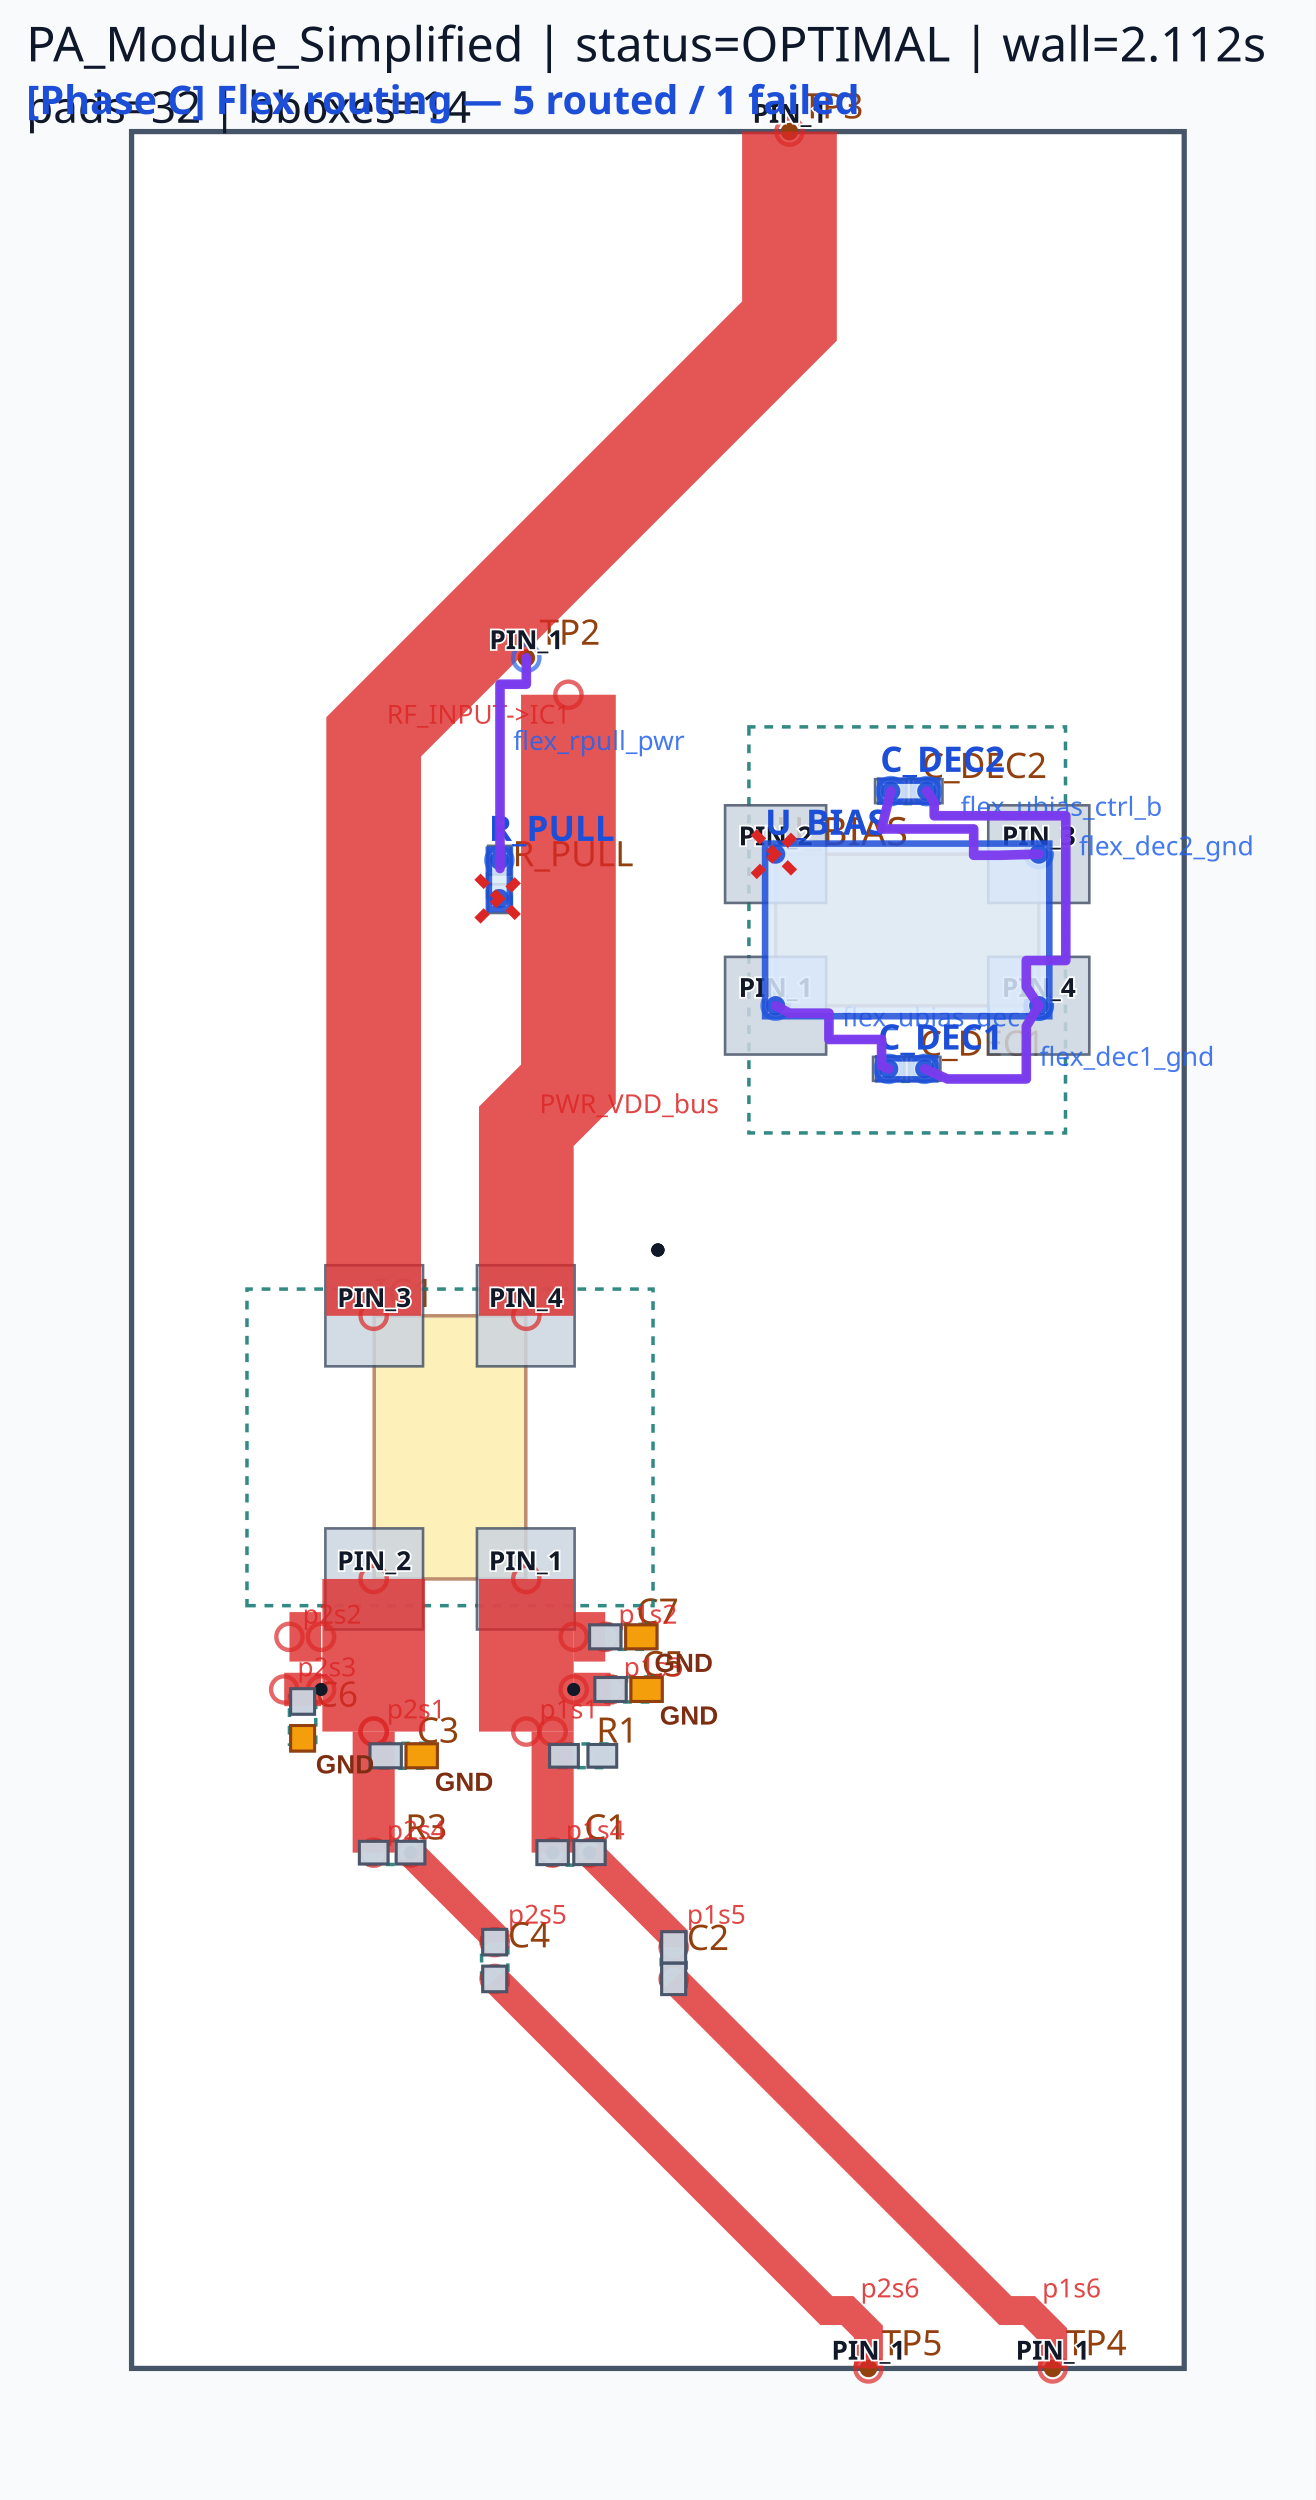
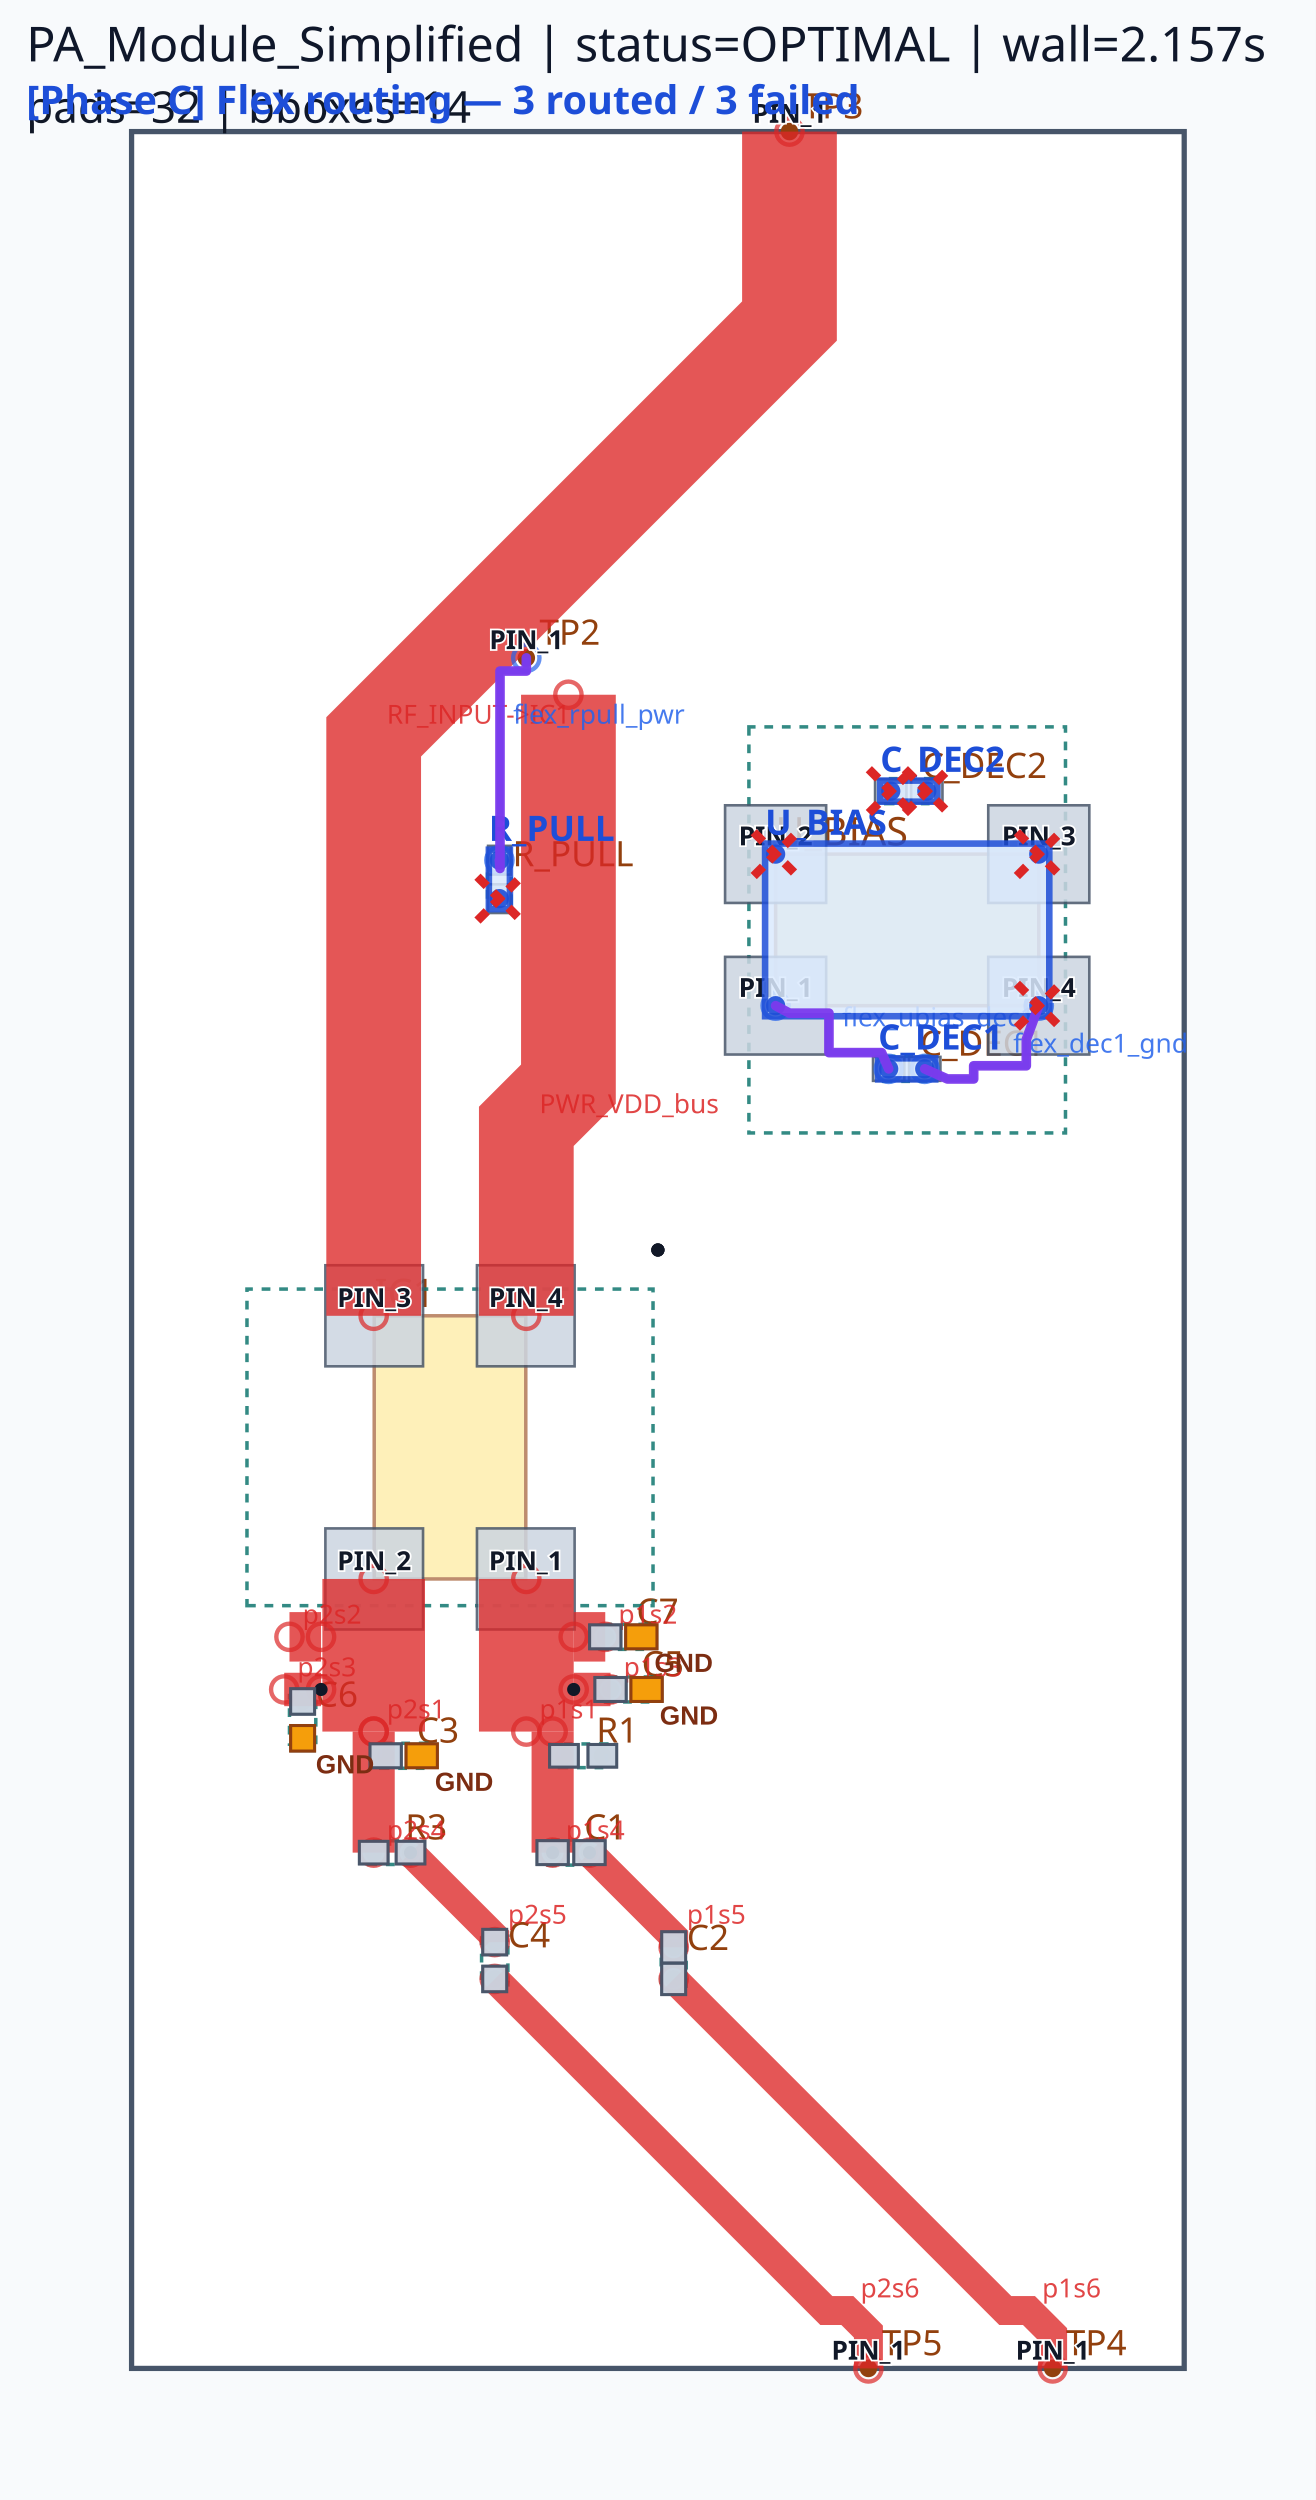
<svg xmlns="http://www.w3.org/2000/svg" viewBox="0 0 300.0 570.0" width="300.0" height="570.0">
  <rect x="0" y="0" width="100%" height="100%" fill="#f8fafc" />
  <rect x="30.00" y="30.00" width="240.00" height="510.00" fill="#ffffff" stroke="#475569" stroke-width="1.2" />
  <rect x="85.32" y="300.00" width="34.56" height="60.00" fill="#fde68a" stroke="#92400e" stroke-width="0.8" opacity="0.6" />
  <text x="85.32" y="298.00" font-family="sans-serif" font-size="9" fill="#92400e">IC1</text>
  <circle cx="120.00" cy="150.00" r="2" fill="#92400e" />
  <text x="123.00" y="147.00" font-family="sans-serif" font-size="8" fill="#92400e">TP2</text>
  <circle cx="180.00" cy="30.00" r="2" fill="#92400e" />
  <text x="183.00" y="27.00" font-family="sans-serif" font-size="8" fill="#92400e">TP3</text>
  <circle cx="240.00" cy="540.00" r="2" fill="#92400e" />
  <text x="243.00" y="537.00" font-family="sans-serif" font-size="8" fill="#92400e">TP4</text>
  <circle cx="198.00" cy="540.00" r="2" fill="#92400e" />
  <text x="201.00" y="537.00" font-family="sans-serif" font-size="8" fill="#92400e">TP5</text>
  <circle cx="126.00" cy="422.40" r="2" fill="#92400e" />
  <circle cx="134.40" cy="422.40" r="2" fill="#92400e" />
  <text x="133.20" y="419.40" font-family="sans-serif" font-size="8" fill="#92400e">C1</text>
  <circle cx="153.60" cy="444.00" r="2" fill="#92400e" />
  <circle cx="153.60" cy="451.20" r="2" fill="#92400e" />
  <text x="156.60" y="444.60" font-family="sans-serif" font-size="8" fill="#92400e">C2</text>
  <circle cx="112.80" cy="442.80" r="2" fill="#92400e" />
  <circle cx="112.80" cy="451.20" r="2" fill="#92400e" />
  <text x="115.80" y="444.00" font-family="sans-serif" font-size="8" fill="#92400e">C4</text>
  <circle cx="128.58" cy="400.32" r="2" fill="#92400e" />
  <circle cx="137.34" cy="400.32" r="2" fill="#92400e" />
  <text x="135.96" y="397.32" font-family="sans-serif" font-size="8" fill="#92400e">R1</text>
  <circle cx="85.20" cy="422.40" r="2" fill="#92400e" />
  <circle cx="93.60" cy="422.40" r="2" fill="#92400e" />
  <text x="92.40" y="419.40" font-family="sans-serif" font-size="8" fill="#92400e">R3</text>
  <circle cx="87.93" cy="400.32" r="2" fill="#92400e" />
  <circle cx="96.15" cy="400.32" r="2" fill="#92400e" />
  <text x="95.04" y="397.32" font-family="sans-serif" font-size="8" fill="#92400e">C3</text>
  <circle cx="139.20" cy="385.20" r="2" fill="#92400e" />
  <circle cx="147.42" cy="385.20" r="2" fill="#92400e" />
  <text x="146.31" y="382.20" font-family="sans-serif" font-size="8" fill="#92400e">C5</text>
  <circle cx="69.00" cy="396.33" r="2" fill="#92400e" />
  <circle cx="69.00" cy="387.93" r="2" fill="#92400e" />
  <text x="72.00" y="389.13" font-family="sans-serif" font-size="8" fill="#92400e">C6</text>
  <circle cx="138.00" cy="373.20" r="2" fill="#92400e" />
  <circle cx="146.22" cy="373.20" r="2" fill="#92400e" />
  <text x="145.11" y="370.20" font-family="sans-serif" font-size="8" fill="#92400e">C7</text>
  <rect x="176.84" y="194.74" width="60.00" height="34.56" fill="#fde68a" stroke="#92400e" stroke-width="0.8" opacity="0.6" />
  <text x="176.84" y="192.74" font-family="sans-serif" font-size="9" fill="#92400e">U_BIAS</text>
  <circle cx="202.62" cy="243.70" r="2" fill="#92400e" />
  <circle cx="210.84" cy="243.70" r="2" fill="#92400e" />
  <text x="209.73" y="240.70" font-family="sans-serif" font-size="8" fill="#92400e">C_DEC1</text>
  <circle cx="113.86" cy="204.89" r="2" fill="#92400e" />
  <circle cx="113.86" cy="196.13" r="2" fill="#92400e" />
  <text x="116.86" y="197.51" font-family="sans-serif" font-size="8" fill="#92400e">R_PULL</text>
  <circle cx="203.09" cy="180.38" r="2" fill="#92400e" />
  <circle cx="211.31" cy="180.38" r="2" fill="#92400e" />
  <text x="210.20" y="177.38" font-family="sans-serif" font-size="8" fill="#92400e">C_DEC2</text>
  <path d="M 56.31,366.09 L 148.89,366.09 L 148.89,293.91 L 56.31,293.91 Z" class="component-bbox" fill="none" stroke="#0f766e" stroke-width="0.8" stroke-dasharray="2 2" opacity="0.85" />
  <path d="M 124.95,425.25 L 135.45,425.25 L 135.45,419.55 L 124.95,419.55 Z" class="component-bbox" fill="none" stroke="#0f766e" stroke-width="0.8" stroke-dasharray="2 2" opacity="0.85" />
  <path d="M 150.75,442.35 L 150.75,452.85 L 156.45,452.85 L 156.45,442.35 Z" class="component-bbox" fill="none" stroke="#0f766e" stroke-width="0.8" stroke-dasharray="2 2" opacity="0.85" />
  <path d="M 109.80,441.45 L 109.80,452.55 L 115.80,452.55 L 115.80,441.45 Z" class="component-bbox" fill="none" stroke="#0f766e" stroke-width="0.8" stroke-dasharray="2 2" opacity="0.85" />
  <path d="M 127.56,403.02 L 138.36,403.02 L 138.36,397.62 L 127.56,397.62 Z" class="component-bbox" fill="none" stroke="#0f766e" stroke-width="0.8" stroke-dasharray="2 2" opacity="0.85" />
  <path d="M 84.00,425.10 L 94.80,425.10 L 94.80,419.70 L 84.00,419.70 Z" class="component-bbox" fill="none" stroke="#0f766e" stroke-width="0.8" stroke-dasharray="2 2" opacity="0.85" />
  <path d="M 86.79,403.17 L 97.29,403.17 L 97.29,397.47 L 86.79,397.47 Z" class="component-bbox" fill="none" stroke="#0f766e" stroke-width="0.8" stroke-dasharray="2 2" opacity="0.85" />
  <path d="M 138.06,388.05 L 148.56,388.05 L 148.56,382.35 L 138.06,382.35 Z" class="component-bbox" fill="none" stroke="#0f766e" stroke-width="0.8" stroke-dasharray="2 2" opacity="0.85" />
  <path d="M 72.00,397.68 L 72.00,386.58 L 66.00,386.58 L 66.00,397.68 Z" class="component-bbox" fill="none" stroke="#0f766e" stroke-width="0.8" stroke-dasharray="2 2" opacity="0.85" />
  <path d="M 136.86,376.05 L 147.36,376.05 L 147.36,370.35 L 136.86,370.35 Z" class="component-bbox" fill="none" stroke="#0f766e" stroke-width="0.8" stroke-dasharray="2 2" opacity="0.85" />
  <path d="M 170.75,165.73 L 170.75,258.31 L 242.93,258.31 L 242.93,165.73 Z" class="component-bbox" fill="none" stroke="#0f766e" stroke-width="0.8" stroke-dasharray="2 2" opacity="0.85" />
  <path d="M 201.48,246.55 L 211.98,246.55 L 211.98,240.85 L 201.48,240.85 Z" class="component-bbox" fill="none" stroke="#0f766e" stroke-width="0.8" stroke-dasharray="2 2" opacity="0.85" />
  <path d="M 116.56,205.91 L 116.56,195.11 L 111.16,195.11 L 111.16,205.91 Z" class="component-bbox" fill="none" stroke="#0f766e" stroke-width="0.8" stroke-dasharray="2 2" opacity="0.85" />
  <path d="M 201.95,183.23 L 212.45,183.23 L 212.45,177.53 L 201.95,177.53 Z" class="component-bbox" fill="none" stroke="#0f766e" stroke-width="0.8" stroke-dasharray="2 2" opacity="0.85" />
  <polygon points="108.75,348.48 108.75,371.52 131.01,371.52 131.01,348.48" fill="#cbd5e1" stroke="#475569" stroke-width="0.6" opacity="0.85" />
  <polygon points="74.19,348.48 74.19,371.52 96.45,371.52 96.45,348.48" fill="#cbd5e1" stroke="#475569" stroke-width="0.6" opacity="0.85" />
  <polygon points="96.45,311.52 96.45,288.48 74.19,288.48 74.19,311.52" fill="#cbd5e1" stroke="#475569" stroke-width="0.6" opacity="0.85" />
  <polygon points="131.01,311.52 131.01,288.48 108.75,288.48 108.75,311.52" fill="#cbd5e1" stroke="#475569" stroke-width="0.6" opacity="0.85" />
  <polygon points="122.43,425.13 129.57,425.13 129.57,419.67 122.43,419.67" fill="#cbd5e1" stroke="#475569" stroke-width="0.6" opacity="0.85" />
  <polygon points="130.83,425.13 137.97,425.13 137.97,419.67 130.83,419.67" fill="#cbd5e1" stroke="#475569" stroke-width="0.6" opacity="0.85" />
  <polygon points="150.87,440.43 150.87,447.57 156.33,447.57 156.33,440.43" fill="#cbd5e1" stroke="#475569" stroke-width="0.6" opacity="0.85" />
  <polygon points="150.87,447.63 150.87,454.77 156.33,454.77 156.33,447.63" fill="#cbd5e1" stroke="#475569" stroke-width="0.6" opacity="0.85" />
  <polygon points="115.53,445.71 115.53,439.89 110.07,439.89 110.07,445.71" fill="#cbd5e1" stroke="#475569" stroke-width="0.6" opacity="0.85" />
  <polygon points="110.07,448.29 110.07,454.11 115.53,454.11 115.53,448.29" fill="#cbd5e1" stroke="#475569" stroke-width="0.6" opacity="0.85" />
  <polygon points="125.31,402.90 131.85,402.90 131.85,397.74 125.31,397.74" fill="#cbd5e1" stroke="#475569" stroke-width="0.6" opacity="0.85" />
  <polygon points="134.07,402.90 140.61,402.90 140.61,397.74 134.07,397.74" fill="#cbd5e1" stroke="#475569" stroke-width="0.6" opacity="0.85" />
  <polygon points="81.93,424.98 88.47,424.98 88.47,419.82 81.93,419.82" fill="#cbd5e1" stroke="#475569" stroke-width="0.6" opacity="0.85" />
  <polygon points="90.33,424.98 96.87,424.98 96.87,419.82 90.33,419.82" fill="#cbd5e1" stroke="#475569" stroke-width="0.6" opacity="0.85" />
  <polygon points="84.36,403.05 91.50,403.05 91.50,397.59 84.36,397.59" fill="#cbd5e1" stroke="#475569" stroke-width="0.6" opacity="0.85" />
  <polygon points="92.58,403.05 99.72,403.05 99.72,397.59 92.58,397.59" fill="#cbd5e1" stroke="#475569" stroke-width="0.6" opacity="0.85" />
  <polygon points="135.63,387.93 142.77,387.93 142.77,382.47 135.63,382.47" fill="#cbd5e1" stroke="#475569" stroke-width="0.6" opacity="0.85" />
  <polygon points="143.85,387.93 150.99,387.93 150.99,382.47 143.85,382.47" fill="#cbd5e1" stroke="#475569" stroke-width="0.6" opacity="0.85" />
  <polygon points="66.27,393.42 66.27,399.24 71.73,399.24 71.73,393.42" fill="#cbd5e1" stroke="#475569" stroke-width="0.6" opacity="0.85" />
  <polygon points="71.73,390.84 71.73,385.02 66.27,385.02 66.27,390.84" fill="#cbd5e1" stroke="#475569" stroke-width="0.6" opacity="0.85" />
  <polygon points="134.43,375.93 141.57,375.93 141.57,370.47 134.43,370.47" fill="#cbd5e1" stroke="#475569" stroke-width="0.6" opacity="0.85" />
  <polygon points="142.65,375.93 149.79,375.93 149.79,370.47 142.65,370.47" fill="#cbd5e1" stroke="#475569" stroke-width="0.6" opacity="0.85" />
  <polygon points="188.36,218.17 165.32,218.17 165.32,240.43 188.36,240.43" fill="#cbd5e1" stroke="#475569" stroke-width="0.6" opacity="0.85" />
  <polygon points="188.36,183.61 165.32,183.61 165.32,205.87 188.36,205.87" fill="#cbd5e1" stroke="#475569" stroke-width="0.6" opacity="0.85" />
  <polygon points="225.32,205.87 248.36,205.87 248.36,183.61 225.32,183.61" fill="#cbd5e1" stroke="#475569" stroke-width="0.6" opacity="0.85" />
  <polygon points="225.32,240.43 248.36,240.43 248.36,218.17 225.32,218.17" fill="#cbd5e1" stroke="#475569" stroke-width="0.6" opacity="0.85" />
  <polygon points="199.05,246.43 206.19,246.43 206.19,240.97 199.05,240.97" fill="#cbd5e1" stroke="#475569" stroke-width="0.6" opacity="0.85" />
  <polygon points="207.27,246.43 214.41,246.43 214.41,240.97 207.27,240.97" fill="#cbd5e1" stroke="#475569" stroke-width="0.6" opacity="0.85" />
  <polygon points="116.44,208.16 116.44,201.62 111.28,201.62 111.28,208.16" fill="#cbd5e1" stroke="#475569" stroke-width="0.6" opacity="0.85" />
  <polygon points="116.44,199.40 116.44,192.86 111.28,192.86 111.28,199.40" fill="#cbd5e1" stroke="#475569" stroke-width="0.6" opacity="0.85" />
  <polygon points="199.52,183.11 206.66,183.11 206.66,177.65 199.52,177.65" fill="#cbd5e1" stroke="#475569" stroke-width="0.6" opacity="0.85" />
  <polygon points="207.74,183.11 214.88,183.11 214.88,177.65 207.74,177.65" fill="#cbd5e1" stroke="#475569" stroke-width="0.6" opacity="0.85" />
  <polyline points="85.20,360.00 85.20,394.80" fill="none" stroke="#dc2626" stroke-width="23.40" stroke-linecap="butt" stroke-linejoin="miter" opacity="0.78" />
  <circle cx="85.20" cy="360.00" r="3" fill="none" stroke="#dc2626" stroke-width="1.0" opacity="0.7" />
  <circle cx="85.20" cy="394.80" r="3" fill="none" stroke="#dc2626" stroke-width="1.0" opacity="0.7" />
  <text x="88.20" y="391.80" font-family="sans-serif" font-size="6" fill="#dc2626" opacity="0.85">p2s1</text>
  <polyline points="120.00,360.00 120.00,394.80" fill="none" stroke="#dc2626" stroke-width="21.60" stroke-linecap="butt" stroke-linejoin="miter" opacity="0.78" />
  <circle cx="120.00" cy="360.00" r="3" fill="none" stroke="#dc2626" stroke-width="1.0" opacity="0.7" />
  <circle cx="120.00" cy="394.80" r="3" fill="none" stroke="#dc2626" stroke-width="1.0" opacity="0.7" />
  <text x="123.00" y="391.80" font-family="sans-serif" font-size="6" fill="#dc2626" opacity="0.85">p1s1</text>
  <polyline points="126.00,394.80 126.00,422.40" fill="none" stroke="#dc2626" stroke-width="9.60" stroke-linecap="butt" stroke-linejoin="miter" opacity="0.78" />
  <circle cx="126.00" cy="394.80" r="3" fill="none" stroke="#dc2626" stroke-width="1.0" opacity="0.7" />
  <circle cx="126.00" cy="422.40" r="3" fill="none" stroke="#dc2626" stroke-width="1.0" opacity="0.7" />
  <text x="129.00" y="419.40" font-family="sans-serif" font-size="6" fill="#dc2626" opacity="0.85">p1s4</text>
  <polyline points="85.20,394.80 85.20,422.40" fill="none" stroke="#dc2626" stroke-width="9.60" stroke-linecap="butt" stroke-linejoin="miter" opacity="0.78" />
  <circle cx="85.20" cy="394.80" r="3" fill="none" stroke="#dc2626" stroke-width="1.0" opacity="0.7" />
  <circle cx="85.20" cy="422.40" r="3" fill="none" stroke="#dc2626" stroke-width="1.0" opacity="0.7" />
  <text x="88.20" y="419.40" font-family="sans-serif" font-size="6" fill="#dc2626" opacity="0.85">p2s4</text>
  <polyline points="130.80,373.20 138.00,373.20" fill="none" stroke="#dc2626" stroke-width="11.28" stroke-linecap="butt" stroke-linejoin="miter" opacity="0.78" />
  <circle cx="130.80" cy="373.20" r="3" fill="none" stroke="#dc2626" stroke-width="1.0" opacity="0.7" />
  <circle cx="138.00" cy="373.20" r="3" fill="none" stroke="#dc2626" stroke-width="1.0" opacity="0.7" />
  <text x="141.00" y="370.20" font-family="sans-serif" font-size="6" fill="#dc2626" opacity="0.85">p1s2</text>
  <polyline points="73.20,373.20 66.00,373.20" fill="none" stroke="#dc2626" stroke-width="11.28" stroke-linecap="butt" stroke-linejoin="miter" opacity="0.78" />
  <circle cx="73.20" cy="373.20" r="3" fill="none" stroke="#dc2626" stroke-width="1.0" opacity="0.7" />
  <circle cx="66.00" cy="373.20" r="3" fill="none" stroke="#dc2626" stroke-width="1.0" opacity="0.7" />
  <text x="69.00" y="370.20" font-family="sans-serif" font-size="6" fill="#dc2626" opacity="0.85">p2s2</text>
  <polyline points="134.40,422.40 153.60,441.60 153.60,444.00" fill="none" stroke="#dc2626" stroke-width="6.60" stroke-linecap="butt" stroke-linejoin="miter" opacity="0.78" />
  <circle cx="134.40" cy="422.40" r="3" fill="none" stroke="#dc2626" stroke-width="1.0" opacity="0.7" />
  <circle cx="153.60" cy="444.00" r="3" fill="none" stroke="#dc2626" stroke-width="1.0" opacity="0.7" />
  <text x="156.60" y="438.60" font-family="sans-serif" font-size="6" fill="#dc2626" opacity="0.85">p1s5</text>
  <polyline points="93.60,422.40 112.80,441.60 112.80,442.80" fill="none" stroke="#dc2626" stroke-width="6.60" stroke-linecap="butt" stroke-linejoin="miter" opacity="0.78" />
  <circle cx="93.60" cy="422.40" r="3" fill="none" stroke="#dc2626" stroke-width="1.0" opacity="0.7" />
  <circle cx="112.80" cy="442.80" r="3" fill="none" stroke="#dc2626" stroke-width="1.0" opacity="0.7" />
  <text x="115.80" y="438.60" font-family="sans-serif" font-size="6" fill="#dc2626" opacity="0.85">p2s5</text>
  <polyline points="130.80,385.20 139.20,385.20" fill="none" stroke="#dc2626" stroke-width="7.62" stroke-linecap="butt" stroke-linejoin="miter" opacity="0.78" />
  <circle cx="130.80" cy="385.20" r="3" fill="none" stroke="#dc2626" stroke-width="1.0" opacity="0.7" />
  <circle cx="139.20" cy="385.20" r="3" fill="none" stroke="#dc2626" stroke-width="1.0" opacity="0.7" />
  <text x="142.20" y="382.20" font-family="sans-serif" font-size="6" fill="#dc2626" opacity="0.85">p1s3</text>
  <polyline points="73.20,385.20 64.80,385.20" fill="none" stroke="#dc2626" stroke-width="7.62" stroke-linecap="butt" stroke-linejoin="miter" opacity="0.78" />
  <circle cx="73.20" cy="385.20" r="3" fill="none" stroke="#dc2626" stroke-width="1.0" opacity="0.7" />
  <circle cx="64.80" cy="385.20" r="3" fill="none" stroke="#dc2626" stroke-width="1.0" opacity="0.7" />
  <text x="67.80" y="382.20" font-family="sans-serif" font-size="6" fill="#dc2626" opacity="0.85">p2s3</text>
  <polyline points="180.00,30.00 180.00,73.20 85.20,168.00 85.20,300.00" fill="none" stroke="#dc2626" stroke-width="21.60" stroke-linecap="butt" stroke-linejoin="miter" opacity="0.78" />
  <circle cx="180.00" cy="30.00" r="3" fill="none" stroke="#dc2626" stroke-width="1.0" opacity="0.7" />
  <circle cx="85.20" cy="300.00" r="3" fill="none" stroke="#dc2626" stroke-width="1.0" opacity="0.7" />
  <text x="88.20" y="165.00" font-family="sans-serif" font-size="6" fill="#dc2626" opacity="0.85">RF_INPUT-&gt;IC1</text>
  <polyline points="129.60,158.40 129.60,247.20 120.00,256.80 120.00,300.00" fill="none" stroke="#dc2626" stroke-width="21.60" stroke-linecap="butt" stroke-linejoin="miter" opacity="0.78" />
  <circle cx="129.60" cy="158.40" r="3" fill="none" stroke="#dc2626" stroke-width="1.0" opacity="0.7" />
  <circle cx="120.00" cy="300.00" r="3" fill="none" stroke="#dc2626" stroke-width="1.0" opacity="0.7" />
  <text x="123.00" y="253.80" font-family="sans-serif" font-size="6" fill="#dc2626" opacity="0.85">PWR_VDD_bus</text>
  <polyline points="153.60,451.20 229.20,526.80 234.60,526.80 240.00,532.20 240.00,540.00" fill="none" stroke="#dc2626" stroke-width="6.60" stroke-linecap="butt" stroke-linejoin="miter" opacity="0.78" />
  <circle cx="153.60" cy="451.20" r="3" fill="none" stroke="#dc2626" stroke-width="1.0" opacity="0.7" />
  <circle cx="240.00" cy="540.00" r="3" fill="none" stroke="#dc2626" stroke-width="1.0" opacity="0.7" />
  <text x="237.60" y="523.80" font-family="sans-serif" font-size="6" fill="#dc2626" opacity="0.85">p1s6</text>
  <polyline points="112.80,451.20 188.40,526.80 193.20,526.80 198.00,531.60 198.00,540.00" fill="none" stroke="#dc2626" stroke-width="6.60" stroke-linecap="butt" stroke-linejoin="miter" opacity="0.78" />
  <circle cx="112.80" cy="451.20" r="3" fill="none" stroke="#dc2626" stroke-width="1.0" opacity="0.7" />
  <circle cx="198.00" cy="540.00" r="3" fill="none" stroke="#dc2626" stroke-width="1.0" opacity="0.7" />
  <text x="196.20" y="523.80" font-family="sans-serif" font-size="6" fill="#dc2626" opacity="0.85">p2s6</text>
-   <polyline points="176.84,229.30 180.00,231.00 186.00,231.00 189.00,231.00 189.00,237.00 195.00,237.00 201.00,237.00 201.00,243.00 202.62,243.70" fill="none" stroke="#2563eb" stroke-width="1.52" stroke-linecap="butt" stroke-linejoin="miter" opacity="0.78" />
+   <polyline points="176.84,229.30 180.00,231.00 186.00,231.00 189.00,231.00 189.00,237.00 189.00,240.00 195.00,240.00 201.00,240.00 202.62,243.70" fill="none" stroke="#2563eb" stroke-width="1.52" stroke-linecap="butt" stroke-linejoin="miter" opacity="0.78" />
  <circle cx="176.84" cy="229.30" r="3" fill="none" stroke="#2563eb" stroke-width="1.0" opacity="0.7" />
  <circle cx="202.62" cy="243.70" r="3" fill="none" stroke="#2563eb" stroke-width="1.0" opacity="0.7" />
  <text x="192.00" y="234.00" font-family="sans-serif" font-size="6" fill="#2563eb" opacity="0.85">flex_ubias_dec1</text>
-   <polyline points="210.84,243.70 216.00,246.00 222.00,246.00 228.00,246.00 234.00,246.00 234.00,240.00 234.00,234.00 236.84,229.30" fill="none" stroke="#2563eb" stroke-width="1.52" stroke-linecap="butt" stroke-linejoin="miter" opacity="0.78" />
+   <polyline points="210.84,243.70 216.00,246.00 222.00,246.00 222.00,243.00 228.00,243.00 234.00,243.00 234.00,237.00 236.84,229.30" fill="none" stroke="#2563eb" stroke-width="1.52" stroke-linecap="butt" stroke-linejoin="miter" opacity="0.78" />
  <circle cx="210.84" cy="243.70" r="3" fill="none" stroke="#2563eb" stroke-width="1.0" opacity="0.7" />
  <circle cx="236.84" cy="229.30" r="3" fill="none" stroke="#2563eb" stroke-width="1.0" opacity="0.7" />
-   <text x="237.00" y="243.00" font-family="sans-serif" font-size="6" fill="#2563eb" opacity="0.85">flex_dec1_gnd</text>
-   <polyline points="113.86,196.13 114.00,198.00 114.00,192.00 114.00,186.00 114.00,180.00 114.00,174.00 114.00,168.00 114.00,162.00 114.00,156.00 120.00,156.00 120.00,150.00" fill="none" stroke="#2563eb" stroke-width="1.52" stroke-linecap="butt" stroke-linejoin="miter" opacity="0.78" />
+   <text x="231.00" y="240.00" font-family="sans-serif" font-size="6" fill="#2563eb" opacity="0.85">flex_dec1_gnd</text>
+   <polyline points="113.86,196.13 114.00,198.00 114.00,192.00 114.00,186.00 114.00,180.00 114.00,174.00 114.00,168.00 114.00,162.00 114.00,156.00 114.00,153.00 120.00,153.00 120.00,150.00" fill="none" stroke="#2563eb" stroke-width="1.52" stroke-linecap="butt" stroke-linejoin="miter" opacity="0.78" />
  <circle cx="113.86" cy="196.13" r="3" fill="none" stroke="#2563eb" stroke-width="1.0" opacity="0.7" />
  <circle cx="120.00" cy="150.00" r="3" fill="none" stroke="#2563eb" stroke-width="1.0" opacity="0.7" />
-   <text x="117.00" y="171.00" font-family="sans-serif" font-size="6" fill="#2563eb" opacity="0.85">flex_rpull_pwr</text>
-   <polyline points="236.84,194.74 228.00,195.00 222.00,195.00 222.00,189.00 216.00,189.00 210.00,189.00 204.00,189.00 201.00,189.00 203.09,180.38" fill="none" stroke="#2563eb" stroke-width="1.52" stroke-linecap="butt" stroke-linejoin="miter" opacity="0.78" />
-   <circle cx="236.84" cy="194.74" r="3" fill="none" stroke="#2563eb" stroke-width="1.0" opacity="0.7" />
-   <circle cx="203.09" cy="180.38" r="3" fill="none" stroke="#2563eb" stroke-width="1.0" opacity="0.7" />
-   <text x="219.00" y="186.00" font-family="sans-serif" font-size="6" fill="#2563eb" opacity="0.85">flex_ubias_ctrl_b</text>
-   <polyline points="211.31,180.38 213.00,183.00 213.00,186.00 219.00,186.00 225.00,186.00 231.00,186.00 237.00,186.00 243.00,186.00 243.00,192.00 243.00,198.00 243.00,204.00 243.00,210.00 243.00,216.00 243.00,219.00 237.00,219.00 234.00,219.00 234.00,225.00 236.84,229.30" fill="none" stroke="#2563eb" stroke-width="1.52" stroke-linecap="butt" stroke-linejoin="miter" opacity="0.78" />
-   <circle cx="211.31" cy="180.38" r="3" fill="none" stroke="#2563eb" stroke-width="1.0" opacity="0.7" />
-   <circle cx="236.84" cy="229.30" r="3" fill="none" stroke="#2563eb" stroke-width="1.0" opacity="0.7" />
-   <text x="246.00" y="195.00" font-family="sans-serif" font-size="6" fill="#2563eb" opacity="0.85">flex_dec2_gnd</text>
+   <text x="117.00" y="165.00" font-family="sans-serif" font-size="6" fill="#2563eb" opacity="0.85">flex_rpull_pwr</text>
  <circle cx="130.80" cy="385.20" r="1.5" fill="#111827" />
  <circle cx="150.00" cy="285.00" r="1.5" fill="#111827" />
  <circle cx="126.00" cy="422.40" r="1.5" fill="#111827" />
  <circle cx="134.40" cy="422.40" r="1.5" fill="#111827" />
  <circle cx="73.20" cy="385.20" r="1.5" fill="#111827" />
  <circle cx="150.00" cy="285.00" r="1.5" fill="#111827" />
  <circle cx="150.00" cy="285.00" r="1.5" fill="#111827" />
  <circle cx="93.60" cy="422.40" r="1.5" fill="#111827" />
-   <text x="6" y="14" font-family="sans-serif" font-size="11" fill="#0f172a">PA_Module_Simplified | status=OPTIMAL | wall=2.112s</text>
+   <text x="6" y="14" font-family="sans-serif" font-size="11" fill="#0f172a">PA_Module_Simplified | status=OPTIMAL | wall=2.157s</text>
  <text x="6" y="28" font-family="sans-serif" font-size="10" fill="#111827">pads=32 | bboxes=14</text>
  <text x="119.88" y="358.00" font-family="sans-serif" font-size="6" text-anchor="middle" font-weight="bold" fill="#111827" stroke="#ffffff" stroke-width="0.8" paint-order="stroke">PIN_1</text>
  <text x="85.32" y="358.00" font-family="sans-serif" font-size="6" text-anchor="middle" font-weight="bold" fill="#111827" stroke="#ffffff" stroke-width="0.8" paint-order="stroke">PIN_2</text>
  <text x="85.32" y="298.00" font-family="sans-serif" font-size="6" text-anchor="middle" font-weight="bold" fill="#111827" stroke="#ffffff" stroke-width="0.8" paint-order="stroke">PIN_3</text>
  <text x="119.88" y="298.00" font-family="sans-serif" font-size="6" text-anchor="middle" font-weight="bold" fill="#111827" stroke="#ffffff" stroke-width="0.8" paint-order="stroke">PIN_4</text>
  <text x="120.00" y="148.00" font-family="sans-serif" font-size="6" text-anchor="middle" font-weight="bold" fill="#111827" stroke="#ffffff" stroke-width="0.8" paint-order="stroke">PIN_1</text>
  <text x="180.00" y="28.00" font-family="sans-serif" font-size="6" text-anchor="middle" font-weight="bold" fill="#111827" stroke="#ffffff" stroke-width="0.8" paint-order="stroke">PIN_1</text>
  <text x="240.00" y="538.00" font-family="sans-serif" font-size="6" text-anchor="middle" font-weight="bold" fill="#111827" stroke="#ffffff" stroke-width="0.8" paint-order="stroke">PIN_1</text>
  <text x="198.00" y="538.00" font-family="sans-serif" font-size="6" text-anchor="middle" font-weight="bold" fill="#111827" stroke="#ffffff" stroke-width="0.8" paint-order="stroke">PIN_1</text>
  <text x="176.84" y="227.30" font-family="sans-serif" font-size="6" text-anchor="middle" font-weight="bold" fill="#111827" stroke="#ffffff" stroke-width="0.8" paint-order="stroke">PIN_1</text>
  <text x="176.84" y="192.74" font-family="sans-serif" font-size="6" text-anchor="middle" font-weight="bold" fill="#111827" stroke="#ffffff" stroke-width="0.8" paint-order="stroke">PIN_2</text>
  <text x="236.84" y="192.74" font-family="sans-serif" font-size="6" text-anchor="middle" font-weight="bold" fill="#111827" stroke="#ffffff" stroke-width="0.8" paint-order="stroke">PIN_3</text>
  <text x="236.84" y="227.30" font-family="sans-serif" font-size="6" text-anchor="middle" font-weight="bold" fill="#111827" stroke="#ffffff" stroke-width="0.8" paint-order="stroke">PIN_4</text>
  <style>.prea-rlc-bbox{fill:#ecfdf5;stroke:#0f766e;stroke-width:0.8;stroke-dasharray:2 2;opacity:0.85;}.prea-rlc-pad{fill:#cbd5e1;stroke:#475569;stroke-width:0.7;opacity:0.95;}.prea-gnd-pin{fill:#f59e0b;stroke:#92400e;stroke-width:0.7;}.phb-name-label{fill:#0f172a;font-family:Arial,sans-serif;font-size:7px;font-weight:bold;}.phb-net-label{fill:#7c2d12;font-family:Arial,sans-serif;font-size:6px;font-weight:bold;}.phb-pin-label{fill:#111827;font-family:Arial,sans-serif;font-size:5px;font-weight:bold;stroke:#ffffff;stroke-width:0.6;paint-order:stroke;}</style>
  <g class="phaseB-rlc">
    <polygon class="prea-rlc-pad" points="122.43,425.13 129.57,425.13 129.57,419.67 122.43,419.67" />
    <polygon class="prea-rlc-pad" points="130.83,425.13 137.97,425.13 137.97,419.67 130.83,419.67" />
    <polygon class="prea-rlc-pad" points="150.87,440.43 150.87,447.57 156.33,447.57 156.33,440.43" />
    <polygon class="prea-rlc-pad" points="150.87,447.63 150.87,454.77 156.33,454.77 156.33,447.63" />
    <polygon class="prea-rlc-pad" points="84.36,403.05 91.50,403.05 91.50,397.59 84.36,397.59" />
    <polygon class="prea-gnd-pin" points="92.58,403.05 99.72,403.05 99.72,397.59 92.58,397.59" />
    <text class="phb-net-label" x="99.15" y="408.32">GND</text>
    <polygon class="prea-rlc-pad" points="115.53,445.71 115.53,439.89 110.07,439.89 110.07,445.71" />
    <polygon class="prea-rlc-pad" points="110.07,448.29 110.07,454.11 115.53,454.11 115.53,448.29" />
    <polygon class="prea-rlc-pad" points="135.63,387.93 142.77,387.93 142.77,382.47 135.63,382.47" />
    <polygon class="prea-gnd-pin" points="143.85,387.93 150.99,387.93 150.99,382.47 143.85,382.47" />
    <text class="phb-net-label" x="150.42" y="393.20">GND</text>
    <polygon class="prea-gnd-pin" points="66.27,393.42 66.27,399.24 71.73,399.24 71.73,393.42" />
    <text class="phb-net-label" x="72.00" y="404.33">GND</text>
    <polygon class="prea-rlc-pad" points="71.73,390.84 71.73,385.02 66.27,385.02 66.27,390.84" />
    <polygon class="prea-rlc-pad" points="134.43,375.93 141.57,375.93 141.57,370.47 134.43,370.47" />
    <polygon class="prea-gnd-pin" points="142.65,375.93 149.79,375.93 149.79,370.47 142.65,370.47" />
    <text class="phb-net-label" x="149.22" y="381.20">GND</text>
    <polygon class="prea-rlc-pad" points="125.31,402.90 131.85,402.90 131.85,397.74 125.31,397.74" />
    <polygon class="prea-rlc-pad" points="134.07,402.90 140.61,402.90 140.61,397.74 134.07,397.74" />
    <polygon class="prea-rlc-pad" points="81.93,424.98 88.47,424.98 88.47,419.82 81.93,419.82" />
    <polygon class="prea-rlc-pad" points="90.33,424.98 96.87,424.98 96.87,419.82 90.33,419.82" />
  </g>
  <g class="phaseC">
+     <rect x="111.46" y="193.73" width="4.80" height="13.56" fill="#dbeafe" stroke="#1d4ed8" stroke-width="1.5" opacity="0.85" />
+     <text x="111.46" y="191.73" font-family="sans-serif" font-size="8" fill="#1d4ed8" font-weight="bold">R_PULL</text>
+     <circle cx="113.86" cy="204.89" r="2.2" fill="#1d4ed8" opacity="0.9" />
+     <circle cx="113.86" cy="196.13" r="2.2" fill="#1d4ed8" opacity="0.9" />
    <rect x="200.22" y="241.30" width="13.02" height="4.80" fill="#dbeafe" stroke="#1d4ed8" stroke-width="1.5" opacity="0.85" />
    <text x="200.22" y="239.30" font-family="sans-serif" font-size="8" fill="#1d4ed8" font-weight="bold">C_DEC1</text>
    <circle cx="202.62" cy="243.70" r="2.2" fill="#1d4ed8" opacity="0.9" />
    <circle cx="210.84" cy="243.70" r="2.2" fill="#1d4ed8" opacity="0.9" />
-     <rect x="111.46" y="193.73" width="4.80" height="13.56" fill="#dbeafe" stroke="#1d4ed8" stroke-width="1.5" opacity="0.85" />
-     <text x="111.46" y="191.73" font-family="sans-serif" font-size="8" fill="#1d4ed8" font-weight="bold">R_PULL</text>
-     <circle cx="113.86" cy="204.89" r="2.2" fill="#1d4ed8" opacity="0.9" />
-     <circle cx="113.86" cy="196.13" r="2.2" fill="#1d4ed8" opacity="0.9" />
    <rect x="200.69" y="177.98" width="13.02" height="4.80" fill="#dbeafe" stroke="#1d4ed8" stroke-width="1.5" opacity="0.85" />
    <text x="200.69" y="175.98" font-family="sans-serif" font-size="8" fill="#1d4ed8" font-weight="bold">C_DEC2</text>
    <circle cx="203.09" cy="180.38" r="2.2" fill="#1d4ed8" opacity="0.9" />
    <circle cx="211.31" cy="180.38" r="2.2" fill="#1d4ed8" opacity="0.9" />
    <rect x="174.44" y="192.34" width="64.80" height="39.36" fill="#dbeafe" stroke="#1d4ed8" stroke-width="1.5" opacity="0.85" />
    <text x="174.44" y="190.34" font-family="sans-serif" font-size="8" fill="#1d4ed8" font-weight="bold">U_BIAS</text>
    <circle cx="176.84" cy="229.30" r="2.2" fill="#1d4ed8" opacity="0.9" />
    <circle cx="176.84" cy="194.74" r="2.2" fill="#1d4ed8" opacity="0.9" />
    <circle cx="236.84" cy="194.74" r="2.2" fill="#1d4ed8" opacity="0.9" />
    <circle cx="236.84" cy="229.30" r="2.2" fill="#1d4ed8" opacity="0.9" />
-     <polyline points="113.86,196.13 114.00,198.00 114.00,192.00 114.00,186.00 114.00,180.00 114.00,174.00 114.00,168.00 114.00,162.00 114.00,156.00 120.00,156.00 120.00,150.00" fill="none" stroke="#7c3aed" stroke-width="2.2" stroke-linecap="round" stroke-linejoin="round" opacity="0.95" />
-     <polyline points="210.84,243.70 216.00,246.00 222.00,246.00 228.00,246.00 234.00,246.00 234.00,240.00 234.00,234.00 236.84,229.30" fill="none" stroke="#7c3aed" stroke-width="2.2" stroke-linecap="round" stroke-linejoin="round" opacity="0.95" />
-     <polyline points="211.31,180.38 213.00,183.00 213.00,186.00 219.00,186.00 225.00,186.00 231.00,186.00 237.00,186.00 243.00,186.00 243.00,192.00 243.00,198.00 243.00,204.00 243.00,210.00 243.00,216.00 243.00,219.00 237.00,219.00 234.00,219.00 234.00,225.00 236.84,229.30" fill="none" stroke="#7c3aed" stroke-width="2.2" stroke-linecap="round" stroke-linejoin="round" opacity="0.95" />
-     <polyline points="176.84,229.30 180.00,231.00 186.00,231.00 189.00,231.00 189.00,237.00 195.00,237.00 201.00,237.00 201.00,243.00 202.62,243.70" fill="none" stroke="#7c3aed" stroke-width="2.2" stroke-linecap="round" stroke-linejoin="round" opacity="0.95" />
-     <polyline points="236.84,194.74 228.00,195.00 222.00,195.00 222.00,189.00 216.00,189.00 210.00,189.00 204.00,189.00 201.00,189.00 203.09,180.38" fill="none" stroke="#7c3aed" stroke-width="2.2" stroke-linecap="round" stroke-linejoin="round" opacity="0.95" />
+     <polyline points="113.86,196.13 114.00,198.00 114.00,192.00 114.00,186.00 114.00,180.00 114.00,174.00 114.00,168.00 114.00,162.00 114.00,156.00 114.00,153.00 120.00,153.00 120.00,150.00" fill="none" stroke="#7c3aed" stroke-width="2.2" stroke-linecap="round" stroke-linejoin="round" opacity="0.95" />
+     <polyline points="176.84,229.30 180.00,231.00 186.00,231.00 189.00,231.00 189.00,237.00 189.00,240.00 195.00,240.00 201.00,240.00 202.62,243.70" fill="none" stroke="#7c3aed" stroke-width="2.2" stroke-linecap="round" stroke-linejoin="round" opacity="0.95" />
+     <polyline points="210.84,243.70 216.00,246.00 222.00,246.00 222.00,243.00 228.00,243.00 234.00,243.00 234.00,237.00 236.84,229.30" fill="none" stroke="#7c3aed" stroke-width="2.2" stroke-linecap="round" stroke-linejoin="round" opacity="0.95" />
+     <g stroke="#dc2626" stroke-width="2" stroke-dasharray="3,2">
+       <line x1="231.84" y1="189.74" x2="241.84" y2="199.74" />
+       <line x1="231.84" y1="199.74" x2="241.84" y2="189.74" />
+     </g>
+     <g stroke="#dc2626" stroke-width="2" stroke-dasharray="3,2">
+       <line x1="198.09" y1="175.38" x2="208.09" y2="185.38" />
+       <line x1="198.09" y1="185.38" x2="208.09" y2="175.38" />
+     </g>
+     <g stroke="#dc2626" stroke-width="2" stroke-dasharray="3,2">
+       <line x1="206.31" y1="175.38" x2="216.31" y2="185.38" />
+       <line x1="206.31" y1="185.38" x2="216.31" y2="175.38" />
+     </g>
+     <g stroke="#dc2626" stroke-width="2" stroke-dasharray="3,2">
+       <line x1="231.84" y1="224.30" x2="241.84" y2="234.30" />
+       <line x1="231.84" y1="234.30" x2="241.84" y2="224.30" />
+     </g>
    <g stroke="#dc2626" stroke-width="2" stroke-dasharray="3,2">
      <line x1="171.84" y1="189.74" x2="181.84" y2="199.74" />
      <line x1="171.84" y1="199.74" x2="181.84" y2="189.74" />
    </g>
    <g stroke="#dc2626" stroke-width="2" stroke-dasharray="3,2">
      <line x1="108.86" y1="199.89" x2="118.86" y2="209.89" />
      <line x1="108.86" y1="209.89" x2="118.86" y2="199.89" />
    </g>
  </g>
-   <text x="6" y="26" font-family="sans-serif" font-size="9" font-weight="bold" fill="#1d4ed8">[Phase C] Flex routing — 5 routed / 1 failed</text>
+   <text x="6" y="26" font-family="sans-serif" font-size="9" font-weight="bold" fill="#1d4ed8">[Phase C] Flex routing — 3 routed / 3 failed</text>
</svg>
